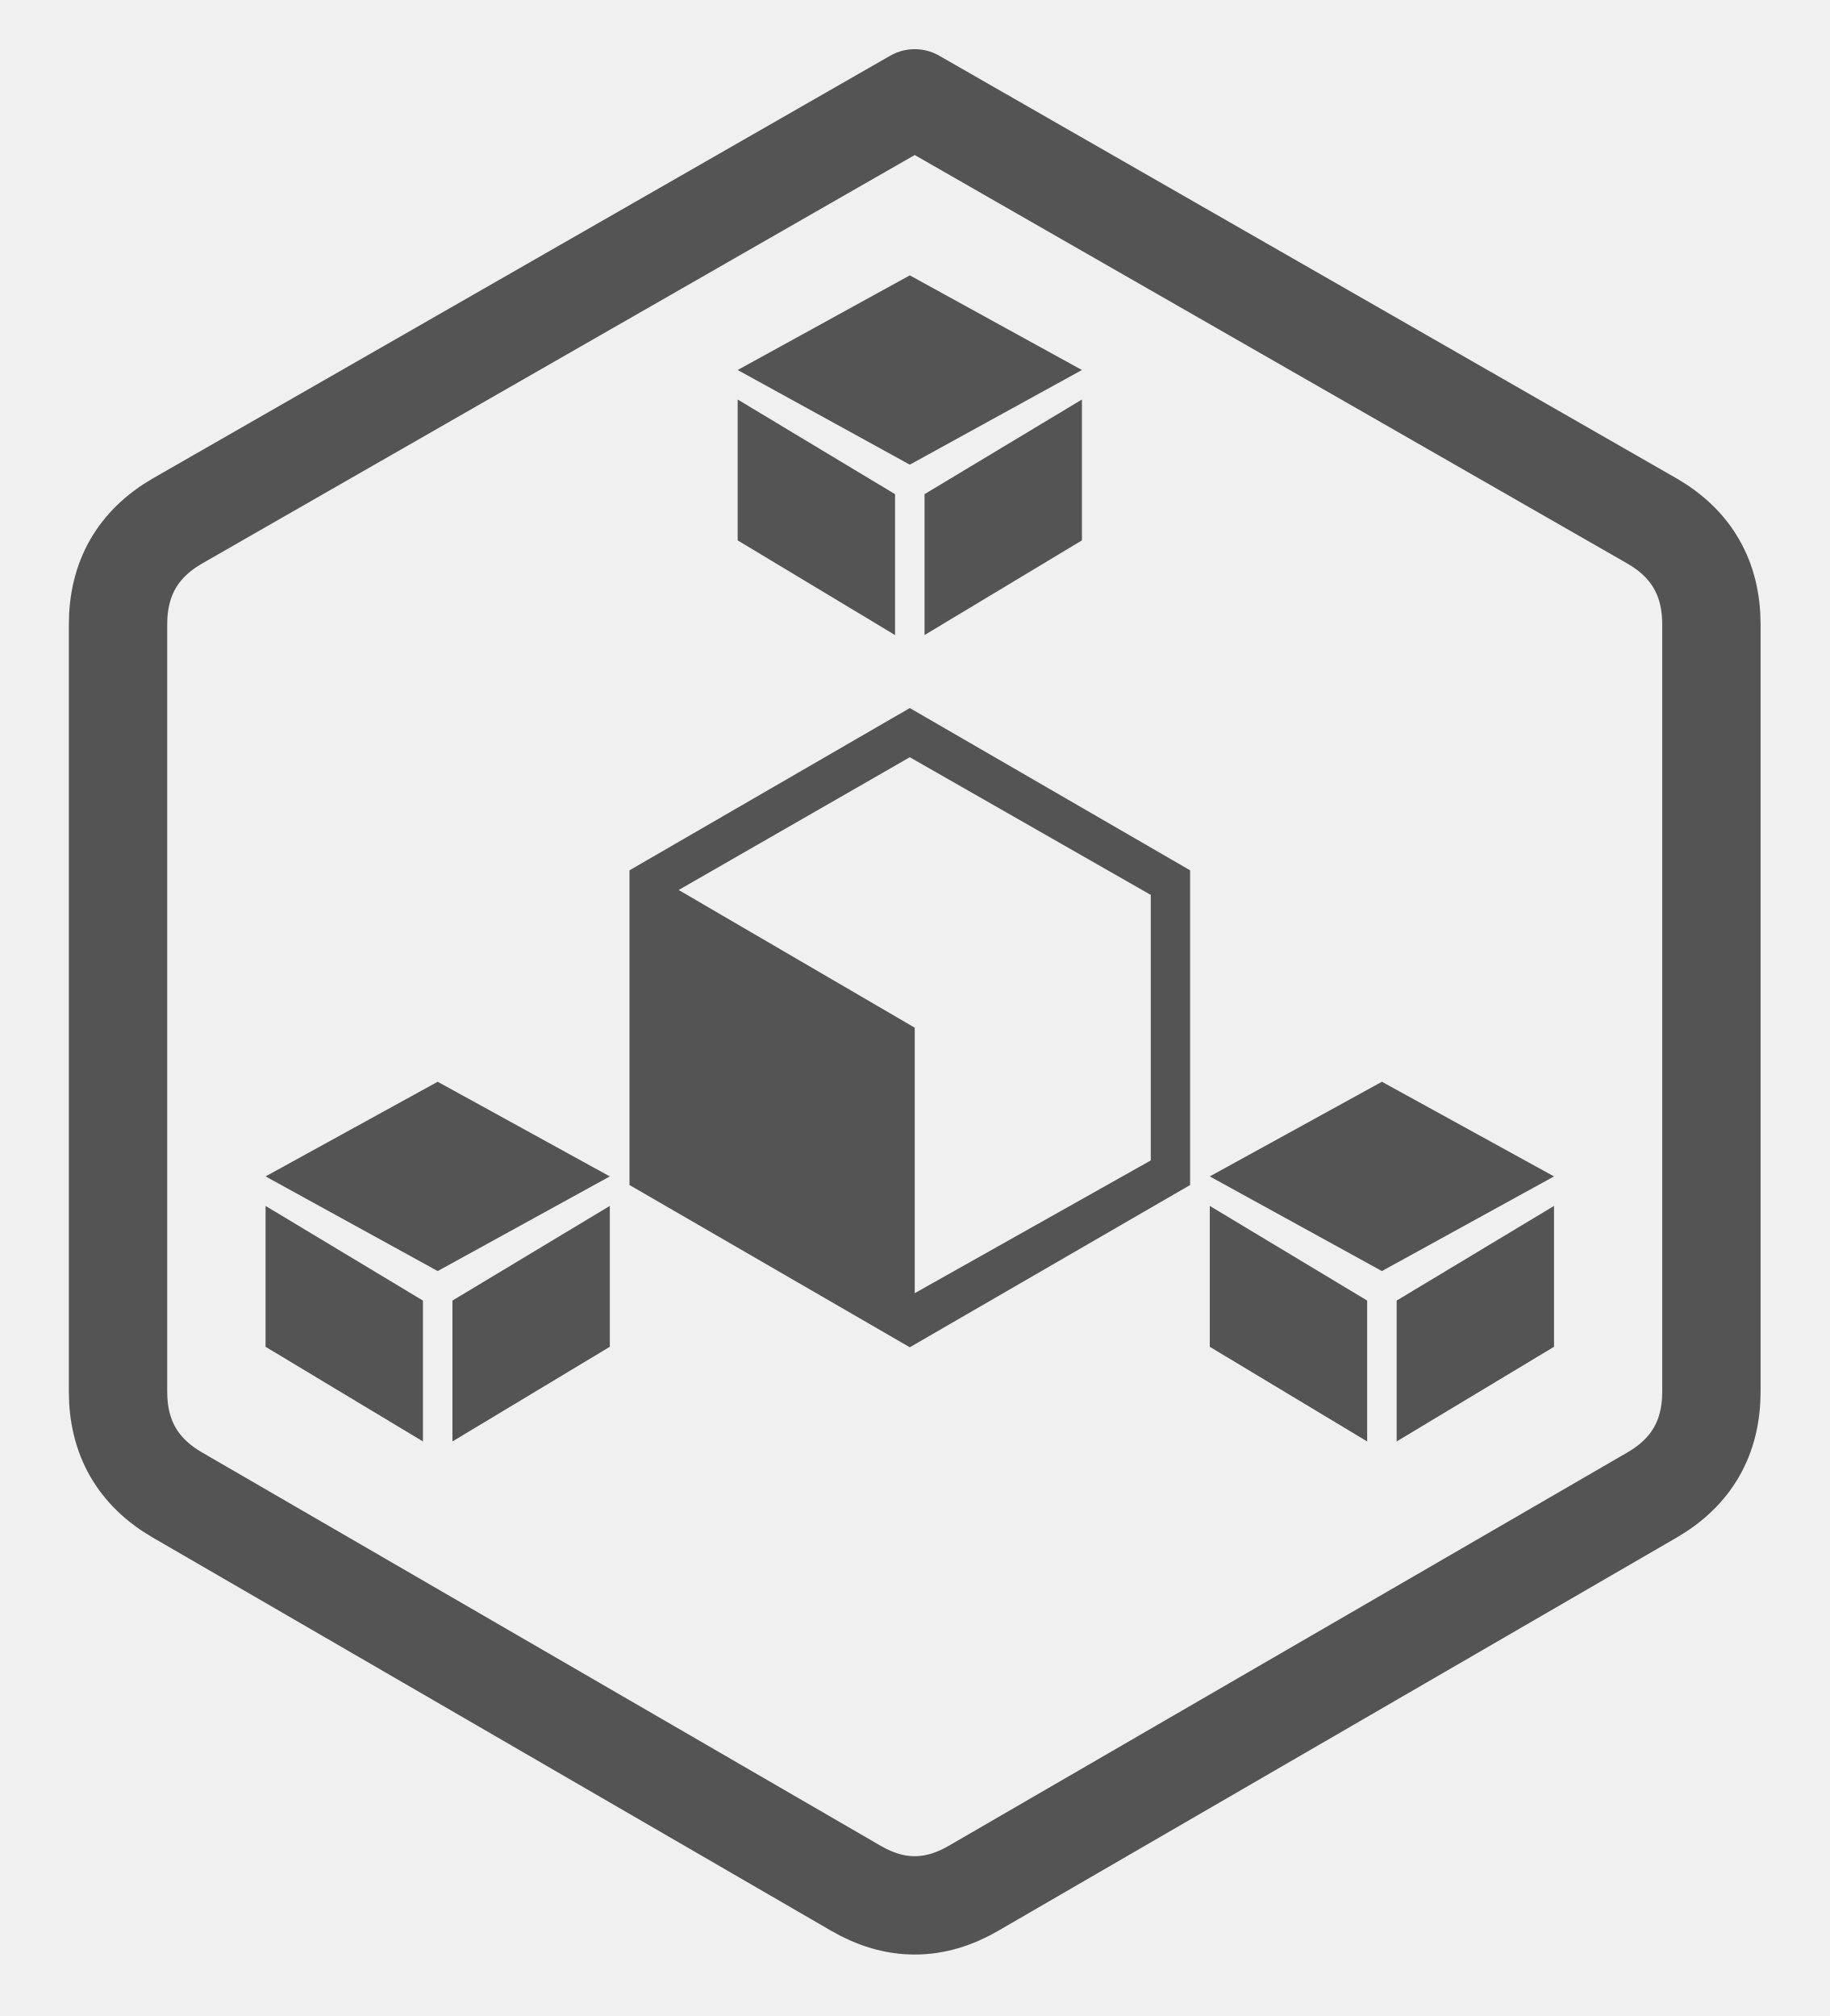
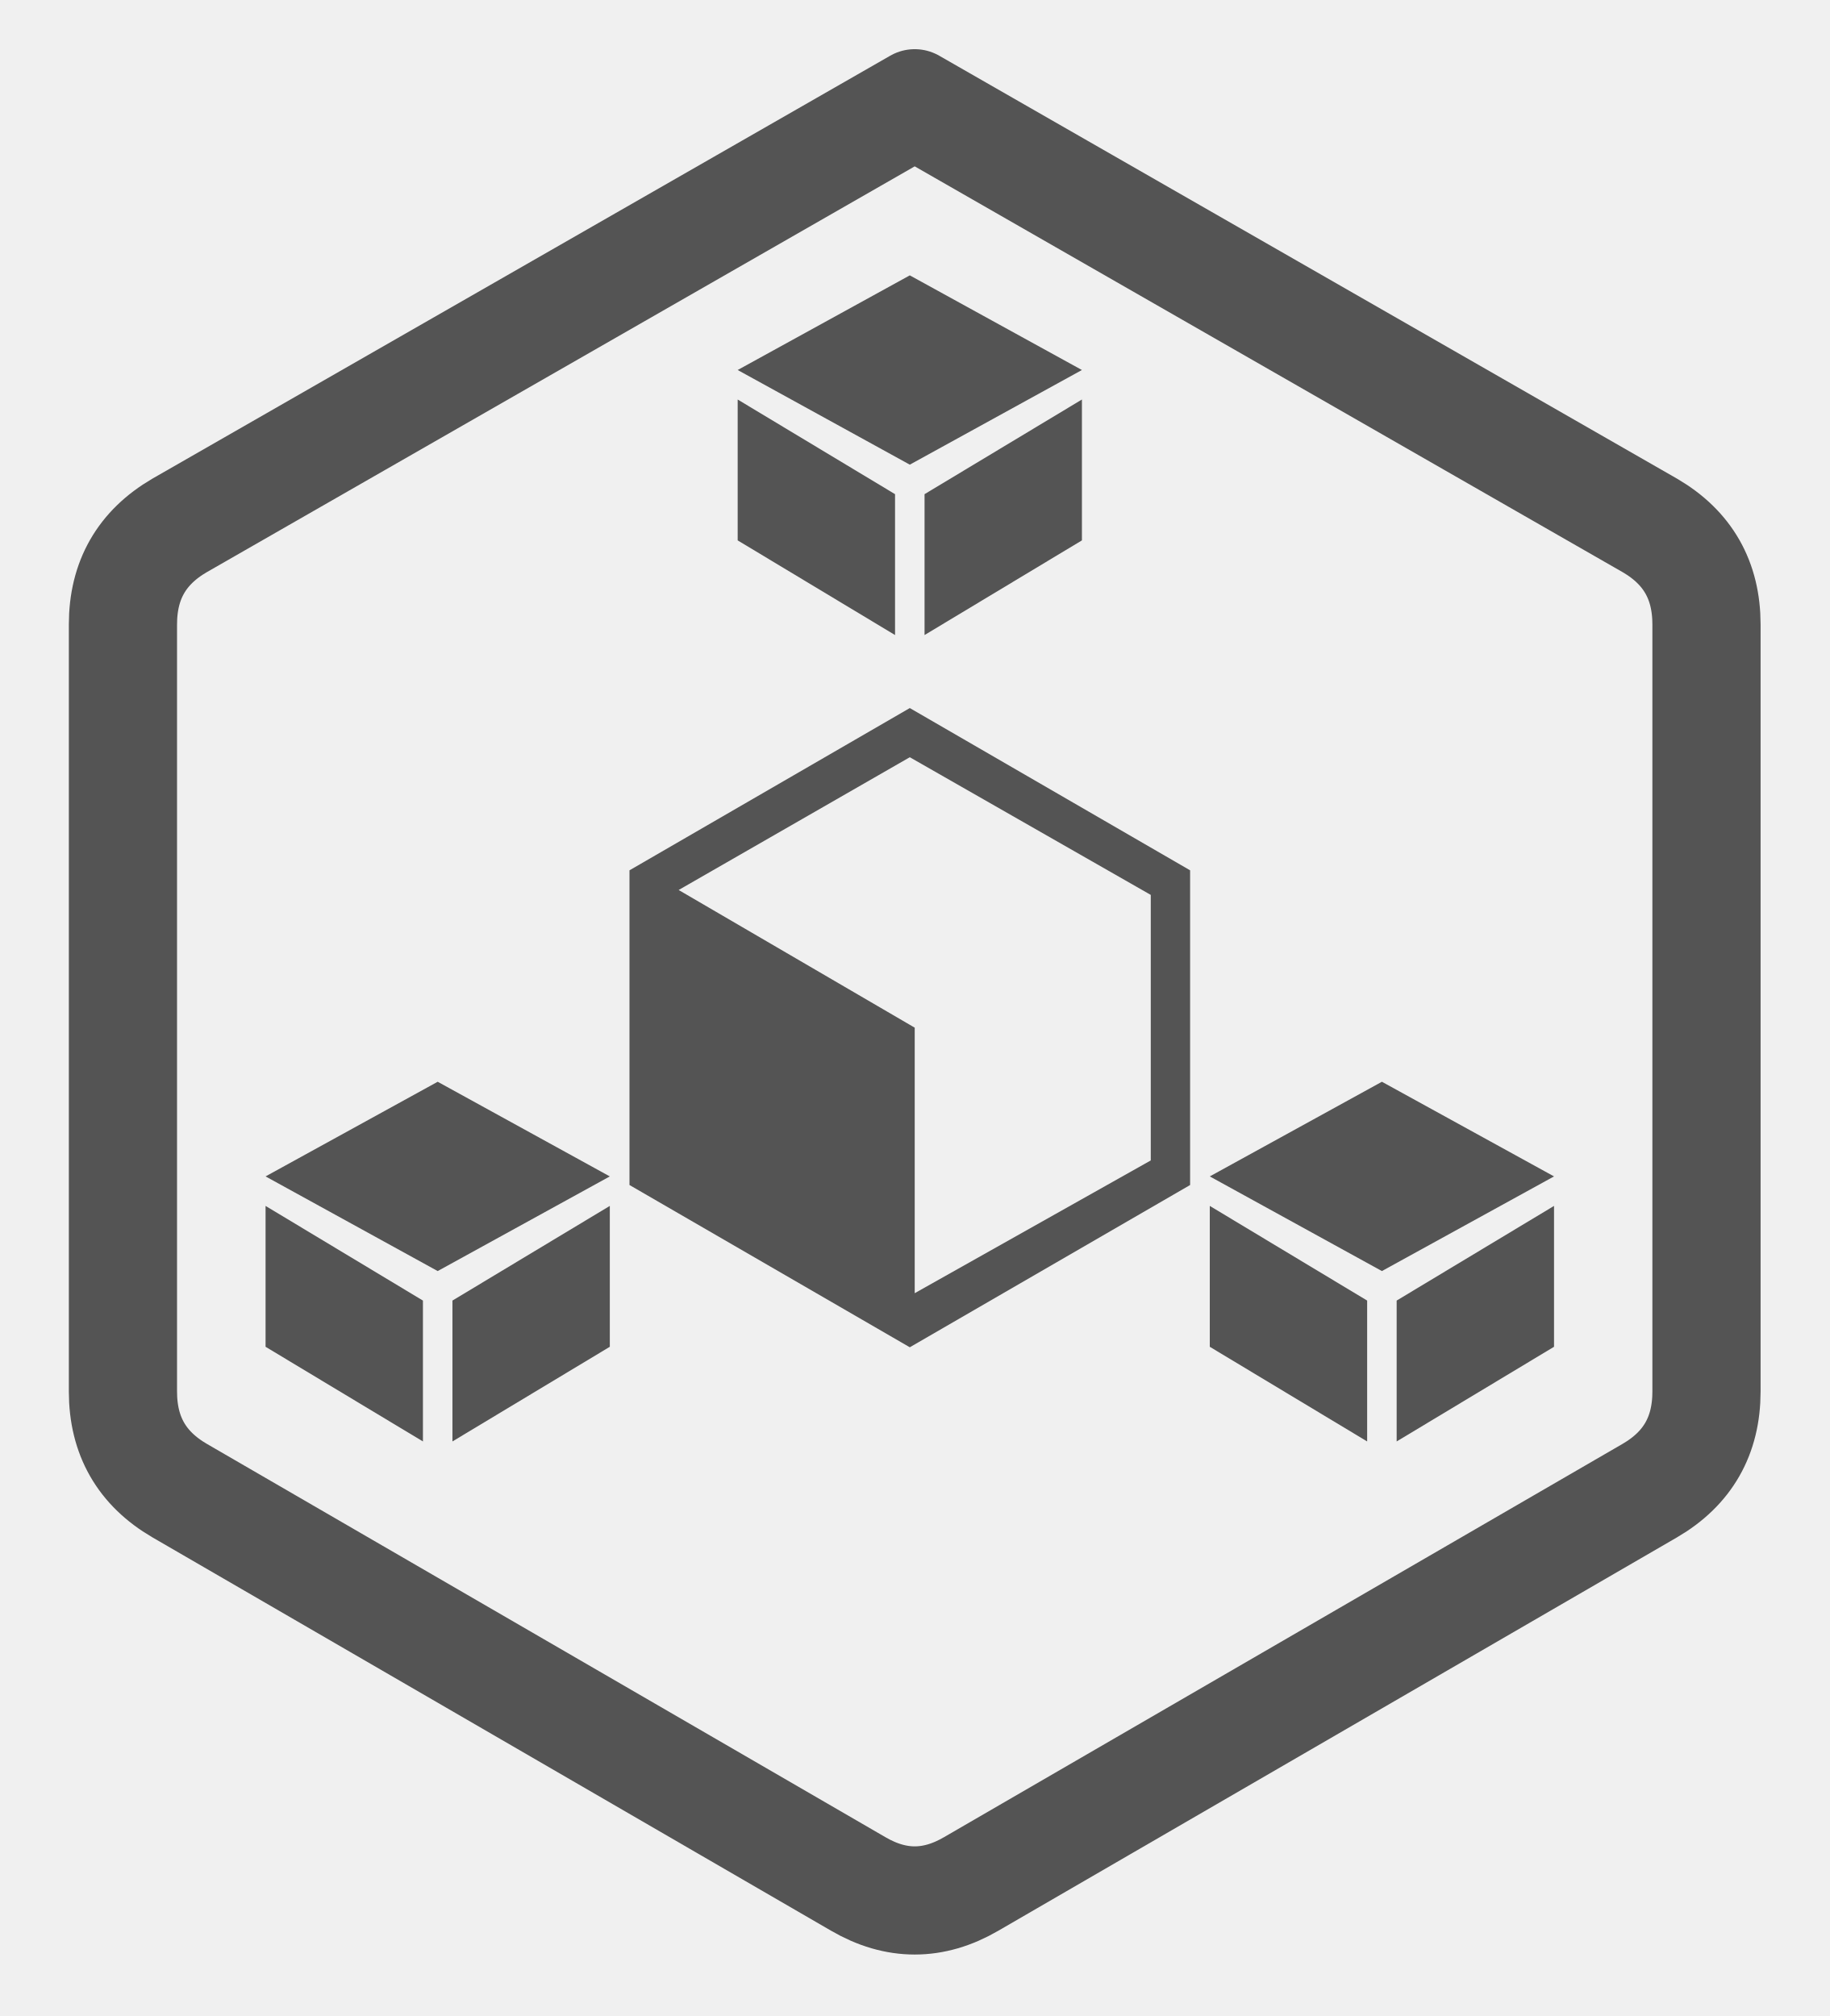
<svg xmlns="http://www.w3.org/2000/svg" viewBox="-10 -15 186 205" color="#545454">
  <g fill="currentColor" fill-rule="evenodd">
-     <path d="M83 -5 L158 38 Q164 41.5 164 48.5 V126.5 Q164 133.5 158 137 L89 177 Q83 180.5 77 177 L8 137 Q2 133.5 2 126.5 V48.5 Q2 41.5 8 38 Z" fill="none" stroke="currentColor" stroke-width="10" stroke-linejoin="round" />
+     <defs>
+       <mask id="hexOuterLimit" maskUnits="userSpaceOnUse" x="-10" y="-15" width="186" height="205">
+         <path d="M83 -5 L158 38 Q164 41.5 164 48.5 V126.5 Q164 133.5 158 137 L89 177 Q83 180.5 77 177 L8 137 Q2 133.5 2 126.5 V48.5 Q2 41.5 8 38 Z" fill="#fff" stroke="#fff" stroke-width="10" stroke-linejoin="round" />
+       </mask>
+     </defs>
+     <path d="M83 -5 L158 38 Q164 41.5 164 48.5 V126.5 Q164 133.5 158 137 L89 177 Q83 180.5 77 177 L8 137 Q2 133.5 2 126.5 V48.5 Q2 41.5 8 38 Z" fill="none" stroke="currentColor" stroke-width="12" mask="url(#hexOuterLimit)" stroke-linejoin="round" />
    <path d="M82.5 13L100.0 22.625L82.5 32.25L65.0 22.625Z M65.0 25.625L81.0 35.25V49.575L65.0 39.95Z M84.0 35.25L100.0 25.625V39.95L84.0 49.575Z" />
    <path d="M34.5 95L52.0 104.625L34.5 114.25L17.0 104.625Z M17.0 107.625L33.0 117.25V131.575L17.0 121.95Z M36.0 117.25L52.0 107.625V121.95L36.0 131.575Z" />
    <path d="M130.5 95L148.0 104.625L130.5 114.25L113.0 104.625Z M113.0 107.625L129.0 117.25V131.575L113.0 121.95Z M132.0 117.25L148.0 107.625V121.95L132.0 131.575Z" />
    <path d="M82.5 57L111 73.5V105.5L82.5 122L54 105.5V73.5Z M82.5 62L59 75.5L83 89.5V116.5L107 103V76Z" />
  </g>
</svg>
